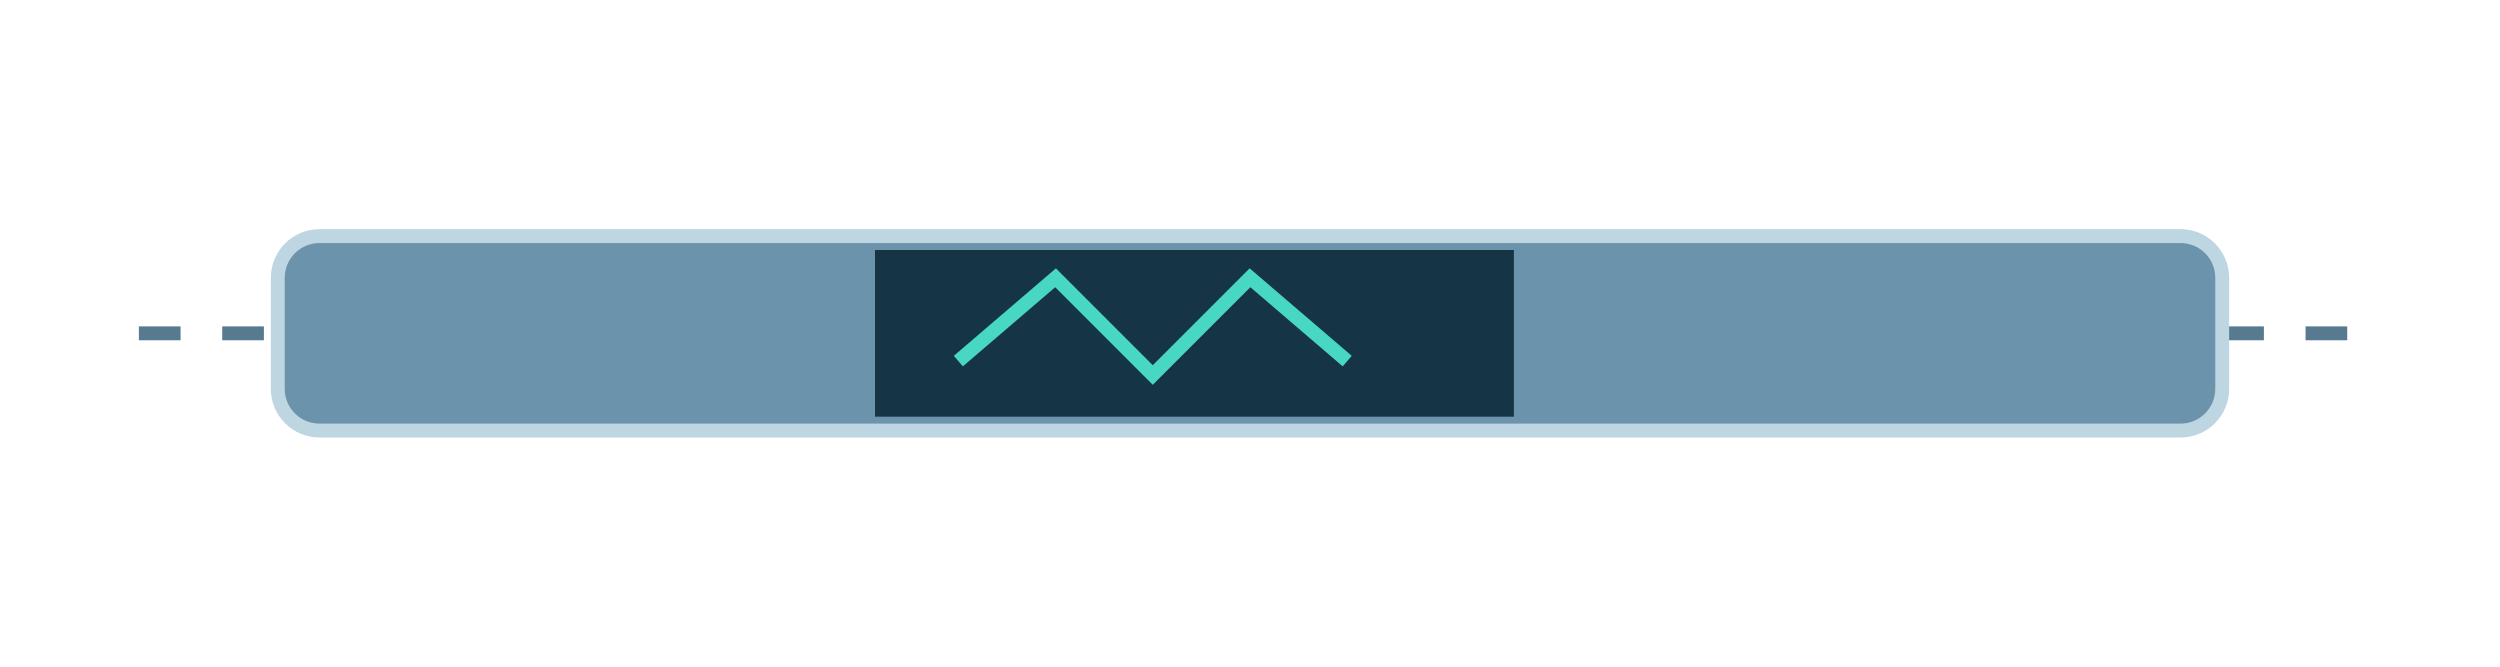
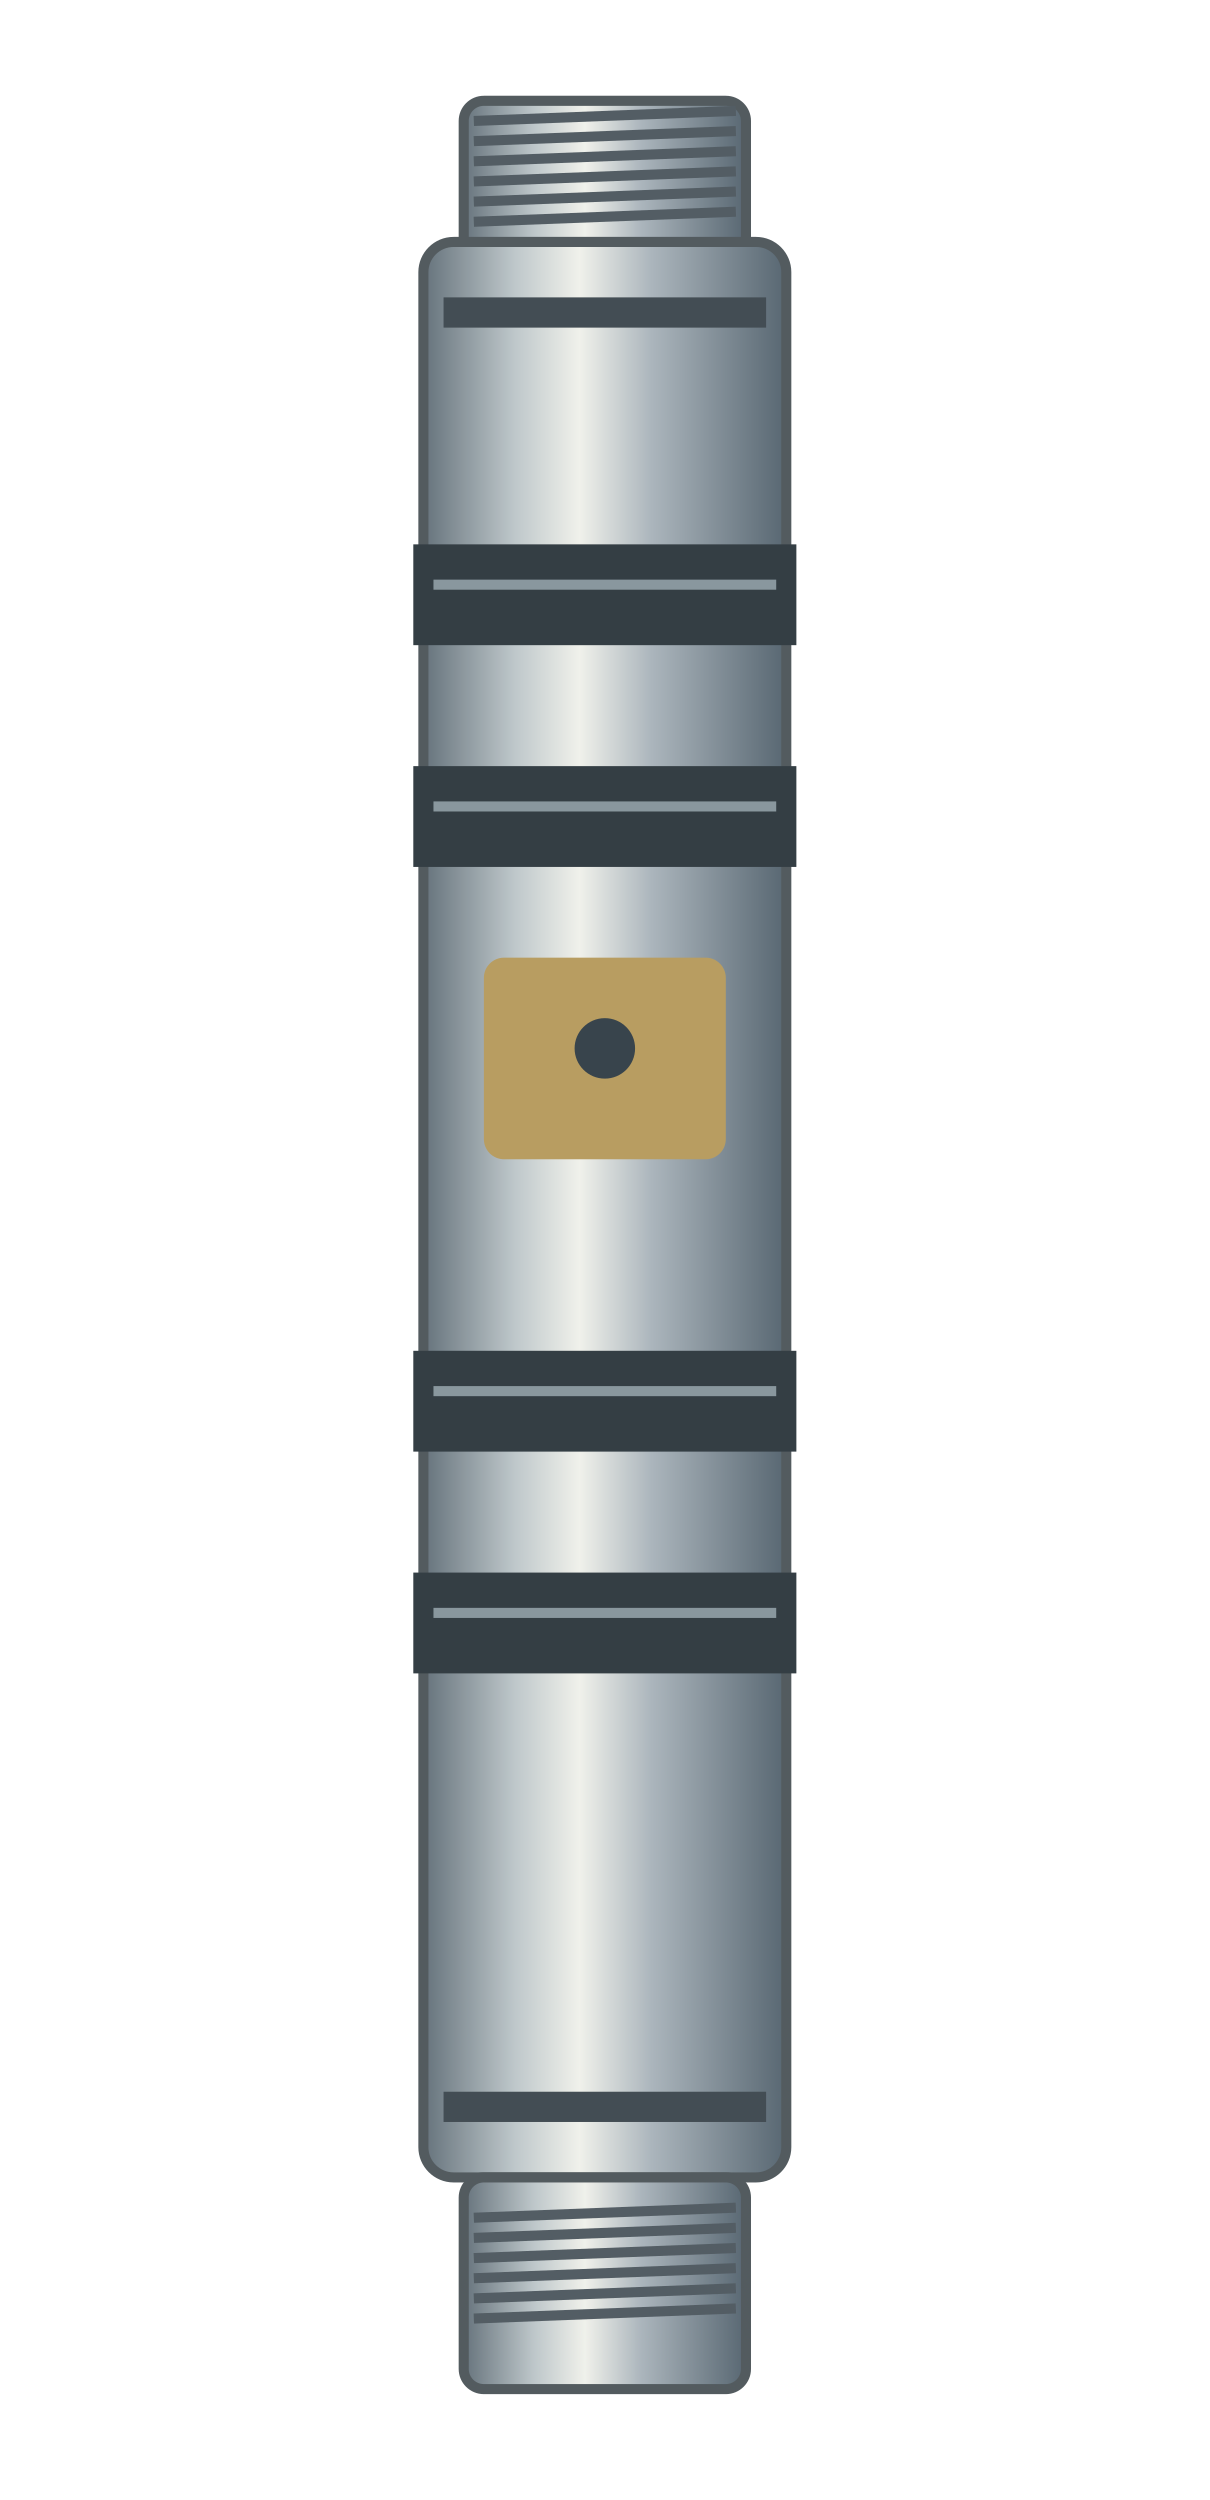
- <svg xmlns="http://www.w3.org/2000/svg" viewBox="0 0 180 48" role="img" aria-label="mwd schematic">
-   <path d="M10 24H170" stroke="#587a90" stroke-dasharray="3 3" />
-   <rect x="20" y="17" width="140" height="14" rx="3" fill="#6c93ac" stroke="#bed6e1" />
-   <rect x="63" y="18" width="46" height="12" fill="#153444" />
-   <path d="M69 26l7-6 7 7 7-7 7 6" stroke="#48d7c1" fill="none" />
+ <svg xmlns="http://www.w3.org/2000/svg" viewBox="0 0 120 248" role="img" aria-label="mwd technical illustration">
+   <defs>
+     <linearGradient id="asset-mwd-steel">
+       <stop stop-color="#66737c" />
+       <stop offset=".25" stop-color="#bec7ca" />
+       <stop offset=".43" stop-color="#f0f1eb" />
+       <stop offset=".63" stop-color="#abb5bc" />
+       <stop offset="1" stop-color="#586772" />
+     </linearGradient>
+   </defs>
+   <rect x="46" y="10" width="28" height="20" rx="2" fill="url(#asset-mwd-steel)" stroke="#535b5f" />
+   <path d="M47 12l26 -1" stroke="#535d64" />
+   <path d="M47 14l26 -1" stroke="#535d64" />
+   <path d="M47 16l26 -1" stroke="#535d64" />
+   <path d="M47 18l26 -1" stroke="#535d64" />
+   <path d="M47 20l26 -1" stroke="#535d64" />
+   <path d="M47 22l26 -1" stroke="#535d64" />
+   <rect x="42" y="24" width="36" height="192" rx="3" fill="url(#asset-mwd-steel)" stroke="#535b5f" />
+   <path d="M44 31H76M44 209H76" stroke="#434d54" stroke-width="3" />
+   <rect x="41" y="54" width="38" height="10" fill="#343e44" />
+   <path d="M43 58h34" stroke="#89979e" />
+   <rect x="41" y="76" width="38" height="10" fill="#343e44" />
+   <path d="M43 80h34" stroke="#89979e" />
+   <rect x="41" y="134" width="38" height="10" fill="#343e44" />
+   <path d="M43 138h34" stroke="#89979e" />
+   <rect x="41" y="156" width="38" height="10" fill="#343e44" />
+   <path d="M43 160h34" stroke="#89979e" />
+   <rect x="48" y="95" width="24" height="20" rx="2" fill="#b89d61" />
+   <circle cx="60" cy="104" r="3" fill="#38444c" />
+   <rect x="46" y="216" width="28" height="21" rx="2" fill="url(#asset-mwd-steel)" stroke="#535b5f" />
+   <path d="M47 220l26 -1" stroke="#535d64" />
+   <path d="M47 222l26 -1" stroke="#535d64" />
+   <path d="M47 224l26 -1" stroke="#535d64" />
+   <path d="M47 226l26 -1" stroke="#535d64" />
+   <path d="M47 228l26 -1" stroke="#535d64" />
+   <path d="M47 230l26 -1" stroke="#535d64" />
</svg>
